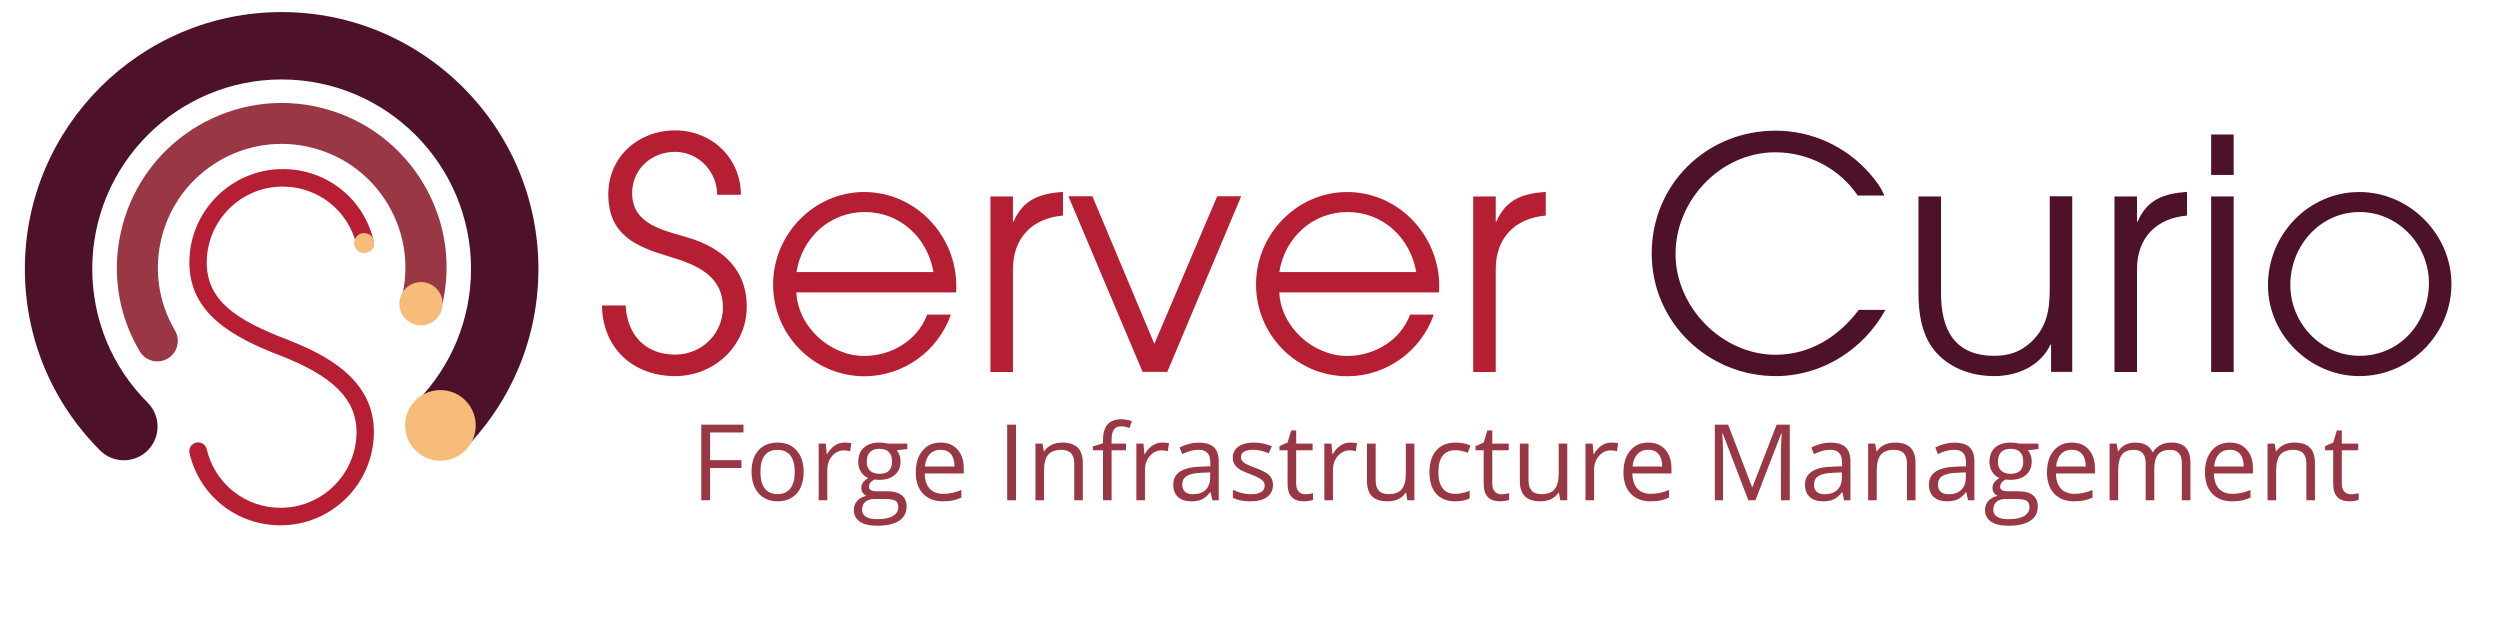
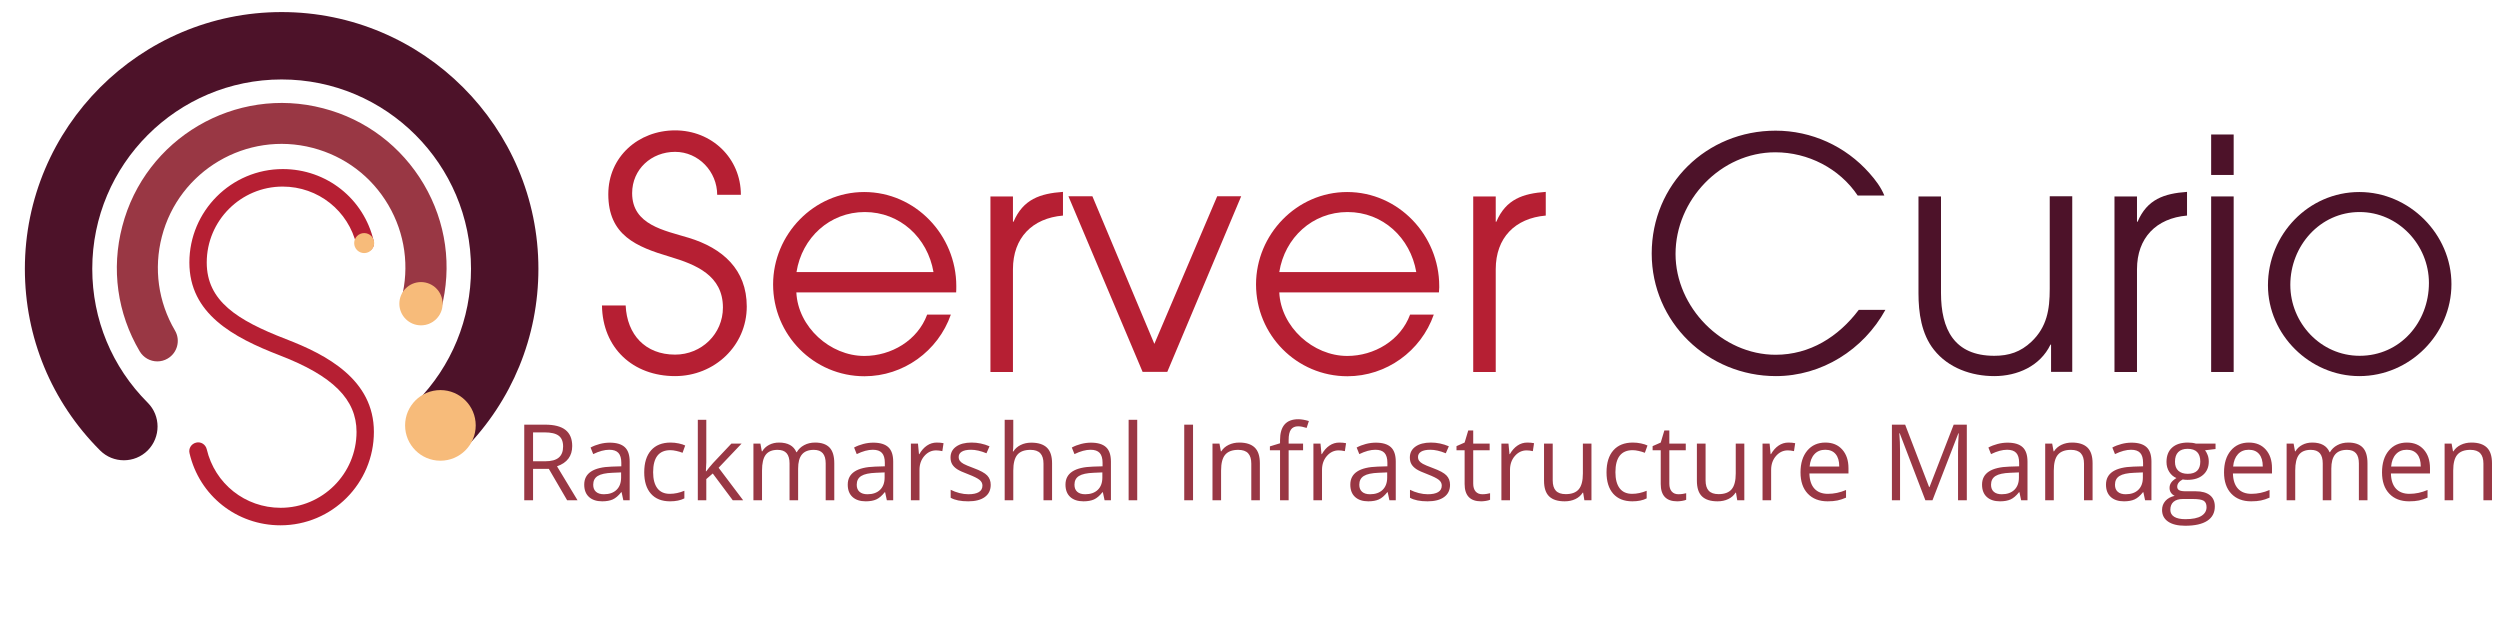
<svg xmlns="http://www.w3.org/2000/svg" viewBox="0 0 1699 420" width="1699" height="420" role="img" aria-labelledby="sc-logo-title">
  <g id="mark">
    <path fill="#4D1229" d="M84.2,312.8c-5.9,0-11.7-2.2-16.2-6.7c-33-33-51.1-76.8-51.1-123.4C16.9,86.5,95.2,8.2,191.4,8.2 s174.5,78.3,174.5,174.5c0,46.2-17.9,89.7-50.3,122.6c-8.9,9-23.4,9.1-32.4,0.2c-9-8.9-9.1-23.4-0.2-32.4 c23.9-24.2,37.1-56.4,37.1-90.4c0-71-57.7-128.7-128.7-128.7c-71,0-128.7,57.7-128.7,128.7c0,34.4,13.4,66.7,37.7,91 c8.9,8.9,8.9,23.4,0,32.4C95.9,310.6,90,312.8,84.2,312.8z" />
    <path fill="#993744" d="M106.9,245.6c-4.8,0-9.4-2.5-12-6.9c-15.2-25.8-19.4-55.9-11.8-84.9c15.5-59.8,76.8-95.8,136.5-80.2 c29,7.5,53.2,25.9,68.4,51.6c15.2,25.8,19.4,55.9,11.8,84.9c-1.9,7.4-9.5,11.9-17,10c-7.4-1.9-11.9-9.5-10-17 c5.6-21.7,2.5-44.4-8.9-63.8c-11.4-19.4-29.6-33.1-51.4-38.8c-44.9-11.7-90.9,15.4-102.5,60.3c-5.6,21.7-2.5,44.4,8.9,63.8 c3.9,6.6,1.7,15.2-5,19.1C111.7,245,109.3,245.6,106.9,245.6z" />
    <path fill="#B61F33" d="M190.6,357c-29.7,0-55.1-20.1-61.8-49c-0.8-3.2,1.2-6.4,4.5-7.2c3.2-0.8,6.4,1.2,7.2,4.5 c5.5,23.4,26.1,39.8,50.2,39.8c28.4,0,51.6-23.1,51.6-51.6c0-22.1-16.1-38.1-52.2-52c-31.9-12.3-61.4-28.4-61.4-63.1 c0-35,28.5-63.5,63.5-63.5c29.7,0,55.1,20.1,61.8,49c0.8,3.2-1.2,6.4-4.5,7.2c-3.2,0.7-6.4-1.2-7.2-4.5 c-5.5-23.4-26.1-39.8-50.2-39.8c-28.4,0-51.6,23.1-51.6,51.6c0,26.1,20.6,39.2,53.7,52c27.9,10.7,59.9,27.6,59.9,63.1 C254.1,328.5,225.7,357,190.6,357z" />
    <circle fill="#F7BB7A" cx="299.3" cy="289.1" r="24" />
    <circle fill="#F7BB7A" cx="286.1" cy="206.4" r="14.7" />
    <circle fill="#F7BB7A" cx="247.5" cy="165.2" r="6.8" />
  </g>
  <g id="wordmark">
    <path fill="#B61F33" d="M458.8,255.6c-28.6,0-49.3-19-49.7-48h16.1c0.9,19.8,13.3,33.4,33.6,33.4c17.9,0,32.5-14,32.5-32 c0-21.8-18.3-29.2-36-34.5c-22.9-6.8-41.9-14.6-41.9-42.5c0-25.5,20.5-43.4,45.4-43.4c24.9,0,44.7,18.8,44.7,43.8h-16.1 c0-15.7-12.6-29.2-28.6-29.2c-16.1,0-29.2,11.8-29.2,28.1c0,21.6,22,25.3,38.4,30.3c23.1,7,39.5,21.6,39.5,46.7 C507.5,235.1,485.4,255.6,458.8,255.6z" />
    <path fill="#B61F33" d="M649.8,198.7H541.2c1.1,23.5,22.9,43.2,46.2,43.2c18.3,0,36.2-10.5,42.7-28.1h16.1 c-8.7,24.9-32.3,41.9-58.7,41.9c-34.5,0-62.1-28.1-62.1-62.4c0-34,27.7-62.8,61.9-62.8c34.9,0,62.6,29.4,62.6,63.9 C650,195.8,649.8,197.1,649.8,198.7z M587.7,144.1c-23.8,0-42.7,17.4-46.4,40.8h93.1C630.4,161.6,611.7,144.1,587.7,144.1z" />
    <path fill="#B61F33" d="M688.4,183v69.8h-15.3V133.5h15.3v17.2h0.4c6.5-15.3,18.1-19.2,33.6-20.3v16.1 C701.5,148.3,688.4,161.6,688.4,183z" />
    <path fill="#B61F33" d="M793.3,252.7h-16.8l-50.4-119.3h16.3l42.1,100.3l42.7-100.3h16.3L793.3,252.7z" />
    <path fill="#B61F33" d="M977.9,198.7H869.4c1.1,23.5,22.9,43.2,46.2,43.2c18.3,0,36.2-10.5,42.7-28.1h16.1 c-8.7,24.9-32.3,41.9-58.7,41.9c-34.5,0-62.1-28.1-62.1-62.4c0-34,27.7-62.8,61.9-62.8c34.9,0,62.6,29.4,62.6,63.9 C978.2,195.8,977.9,197.1,977.9,198.7z M915.8,144.1c-23.8,0-42.7,17.4-46.4,40.8h93.1C958.5,161.6,939.8,144.1,915.8,144.1z" />
    <path fill="#B61F33" d="M1016.5,183v69.8h-15.3V133.5h15.3v17.2h0.4c6.5-15.3,18.1-19.2,33.6-20.3v16.1 C1029.6,148.3,1016.5,161.6,1016.5,183z" />
    <path fill="#4D1229" d="M1206.9,255.6c-46.2,0-84.4-36.6-84.4-83.3c0-47.1,37.3-83.5,84.2-83.5c24.4,0,47.5,10.5,63.7,28.8 c4.1,4.6,7.9,9.6,10.2,15.3h-18.1c-12.4-18.5-33.8-29.4-56-29.4c-37.1,0-67.8,32.5-67.8,69.1c0,36.2,31.6,68.5,68,68.5 c23.3,0,42.7-12.2,56.5-30.5h18.1C1266.4,237.7,1238,255.6,1206.9,255.6z" />
    <path fill="#4D1229" d="M1393.9,252.7v-18.5h-0.4c-7,14.6-22.5,21.4-38.2,21.4c-15.5,0-31.2-5.5-41-17.9 c-8.5-10.7-10.5-25.1-10.5-38.4v-65.8h15.3v65.6c0,24.6,8.9,42.7,36.2,42.7c10,0,17.9-2.6,25.3-9.6c10.5-10,12.4-21.8,12.4-35.8 v-63h15.3v119.3H1393.9z" />
    <path fill="#4D1229" d="M1452.3,183v69.8h-15.3V133.5h15.3v17.2h0.4c6.5-15.3,18.1-19.2,33.6-20.3v16.1 C1465.4,148.3,1452.3,161.6,1452.3,183z" />
    <path fill="#4D1229" d="M1502.7,118.8V91.4h15.3v27.5H1502.7z M1502.7,252.7V133.5h15.3v119.3H1502.7z" />
    <path fill="#4D1229" d="M1603.4,255.6c-33.6,0-62.1-28.1-62.1-61.7c0-34.5,27.5-63.4,62.1-63.4c34,0,62.6,28.6,62.6,62.6 C1666,227.2,1637.7,255.6,1603.4,255.6z M1603.6,144.1c-27,0-47.1,23.1-47.1,49.5c0,25.9,20.7,48.2,47.1,48.2 c27.5,0,47.1-22.7,47.1-49.5C1650.7,166.4,1629.8,144.1,1603.6,144.1z" />
  </g>
  <g id="tagline">
-     <text x="1037" y="340" text-anchor="middle" fill="#993744" font-family="'Open Sans','Helvetica Neue',Arial,sans-serif" font-size="72" font-weight="500">Forge Infrastructure Management</text>
+     <text x="1037" y="340" text-anchor="middle" fill="#993744" font-family="'Open Sans','Helvetica Neue',Arial,sans-serif" font-size="72" font-weight="500">Rackmarshal Infrastructure Management</text>
  </g>
</svg>
